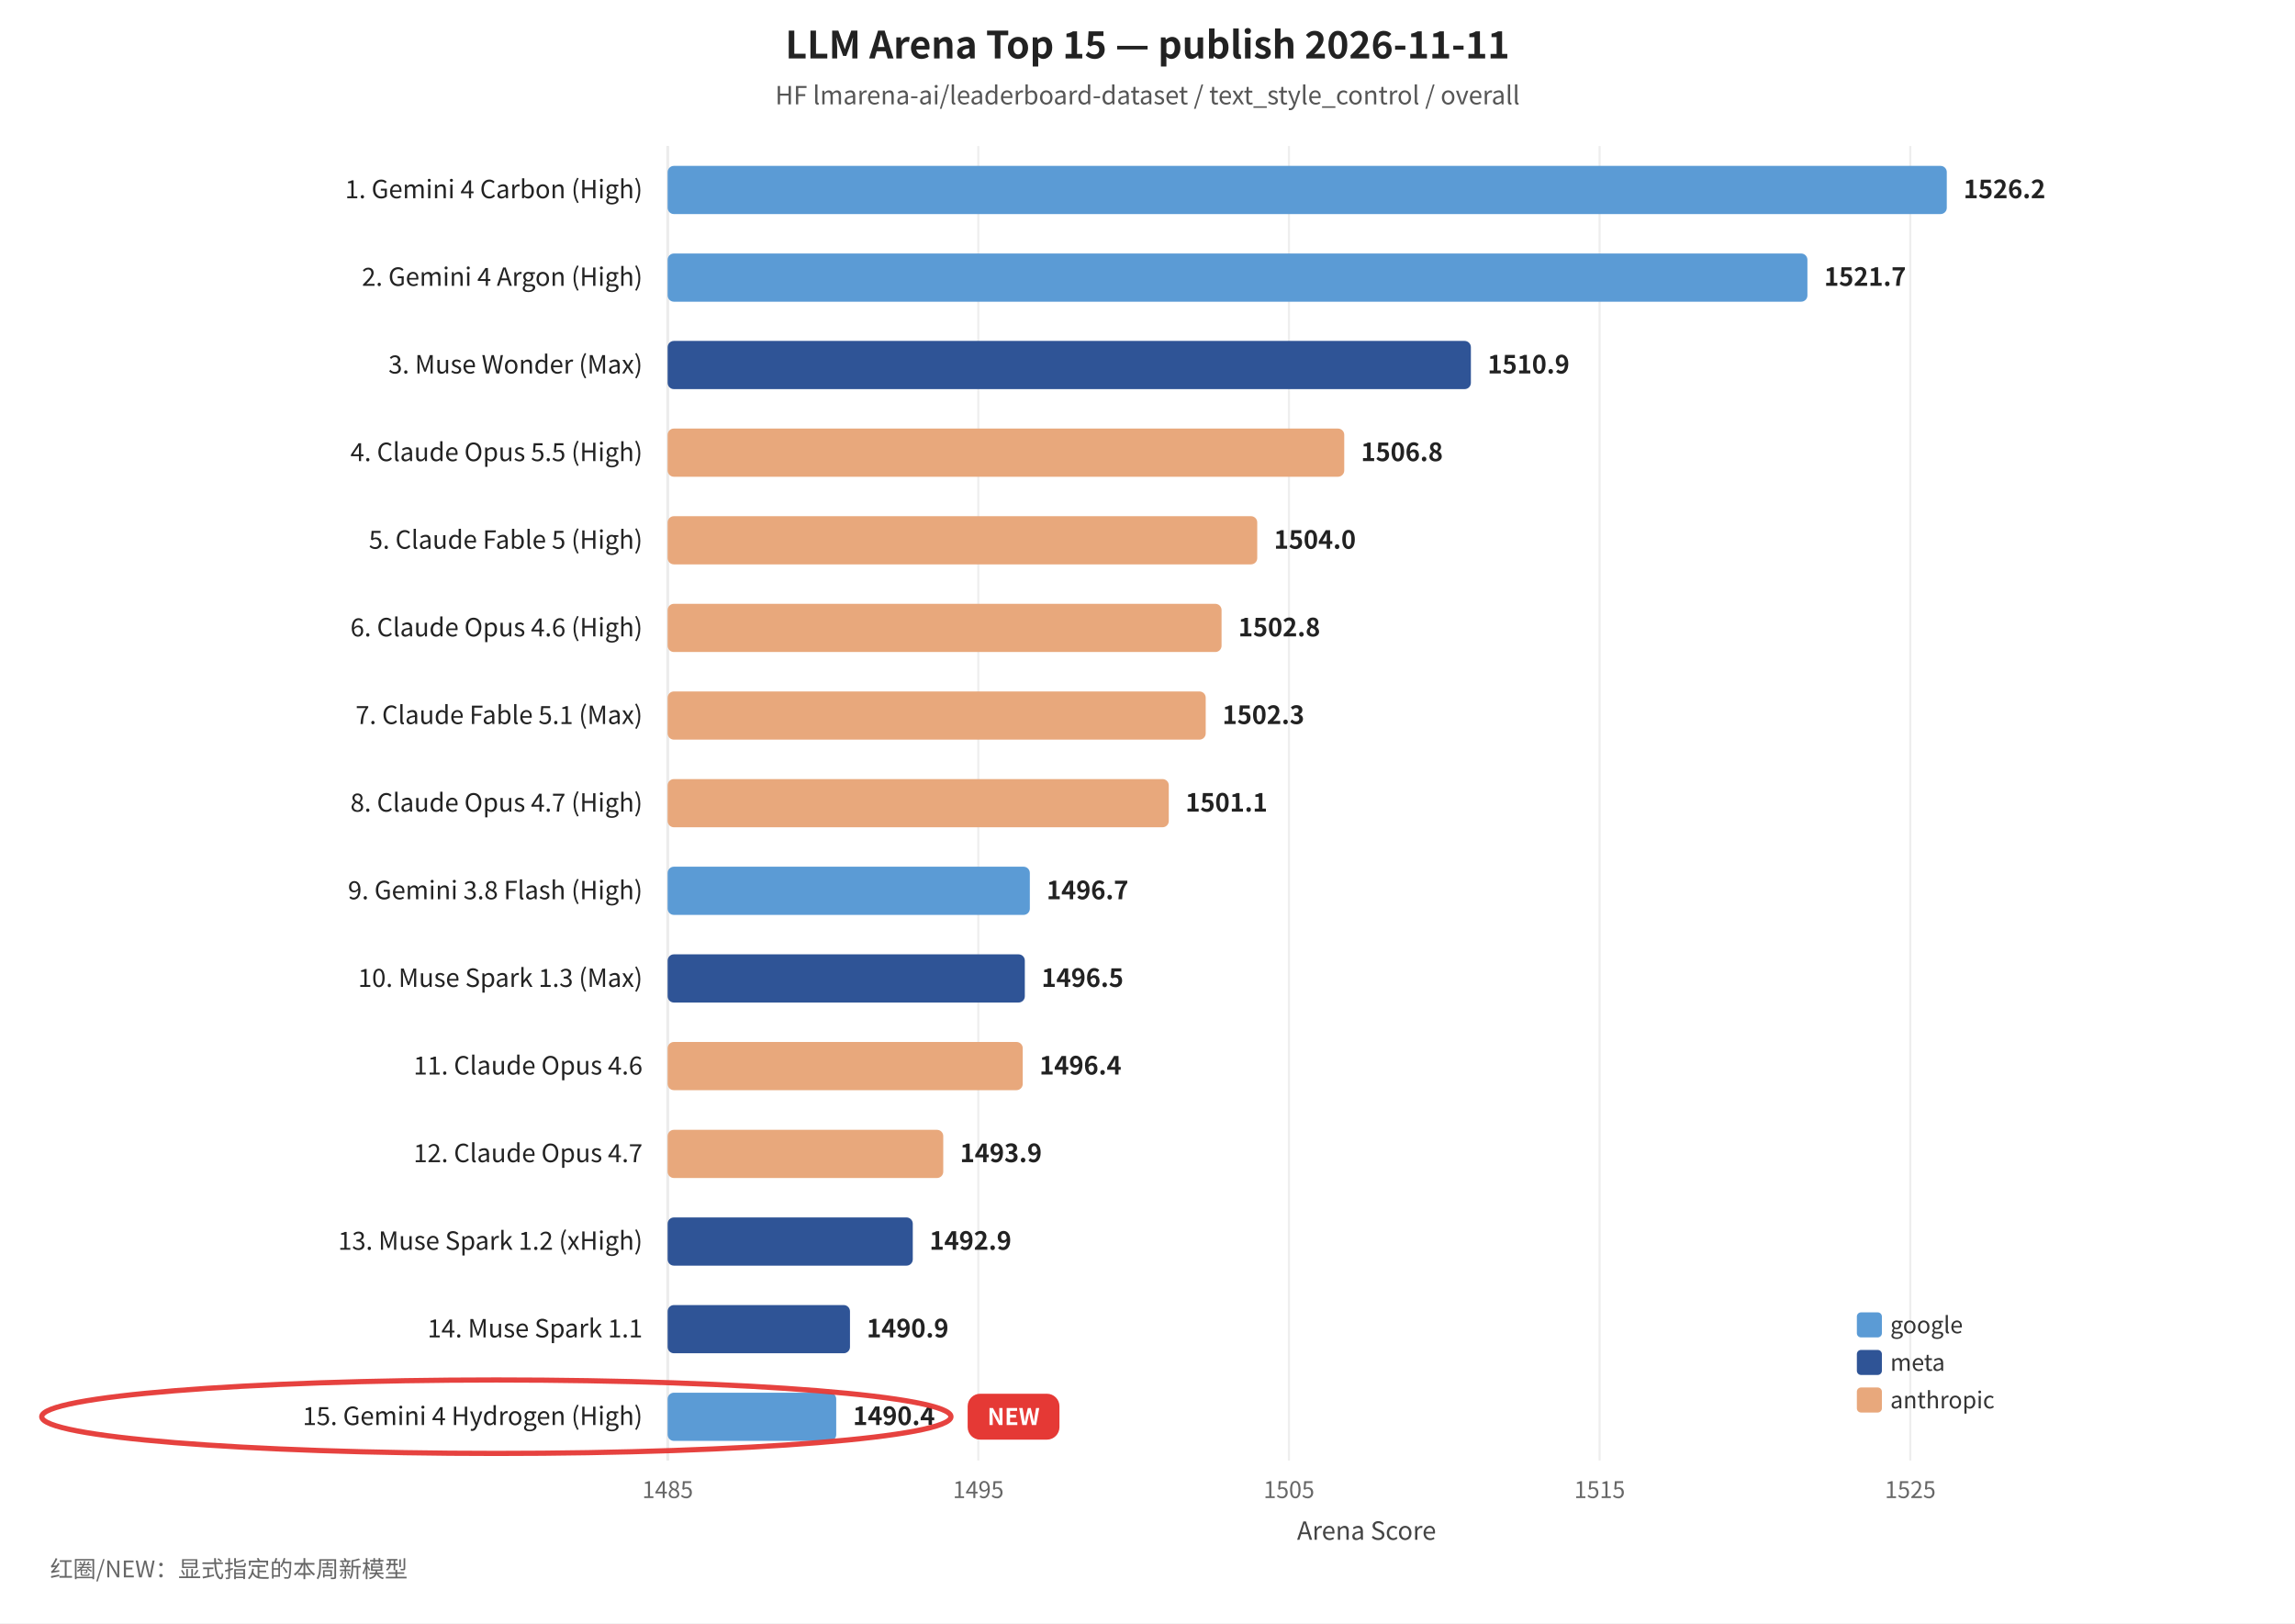
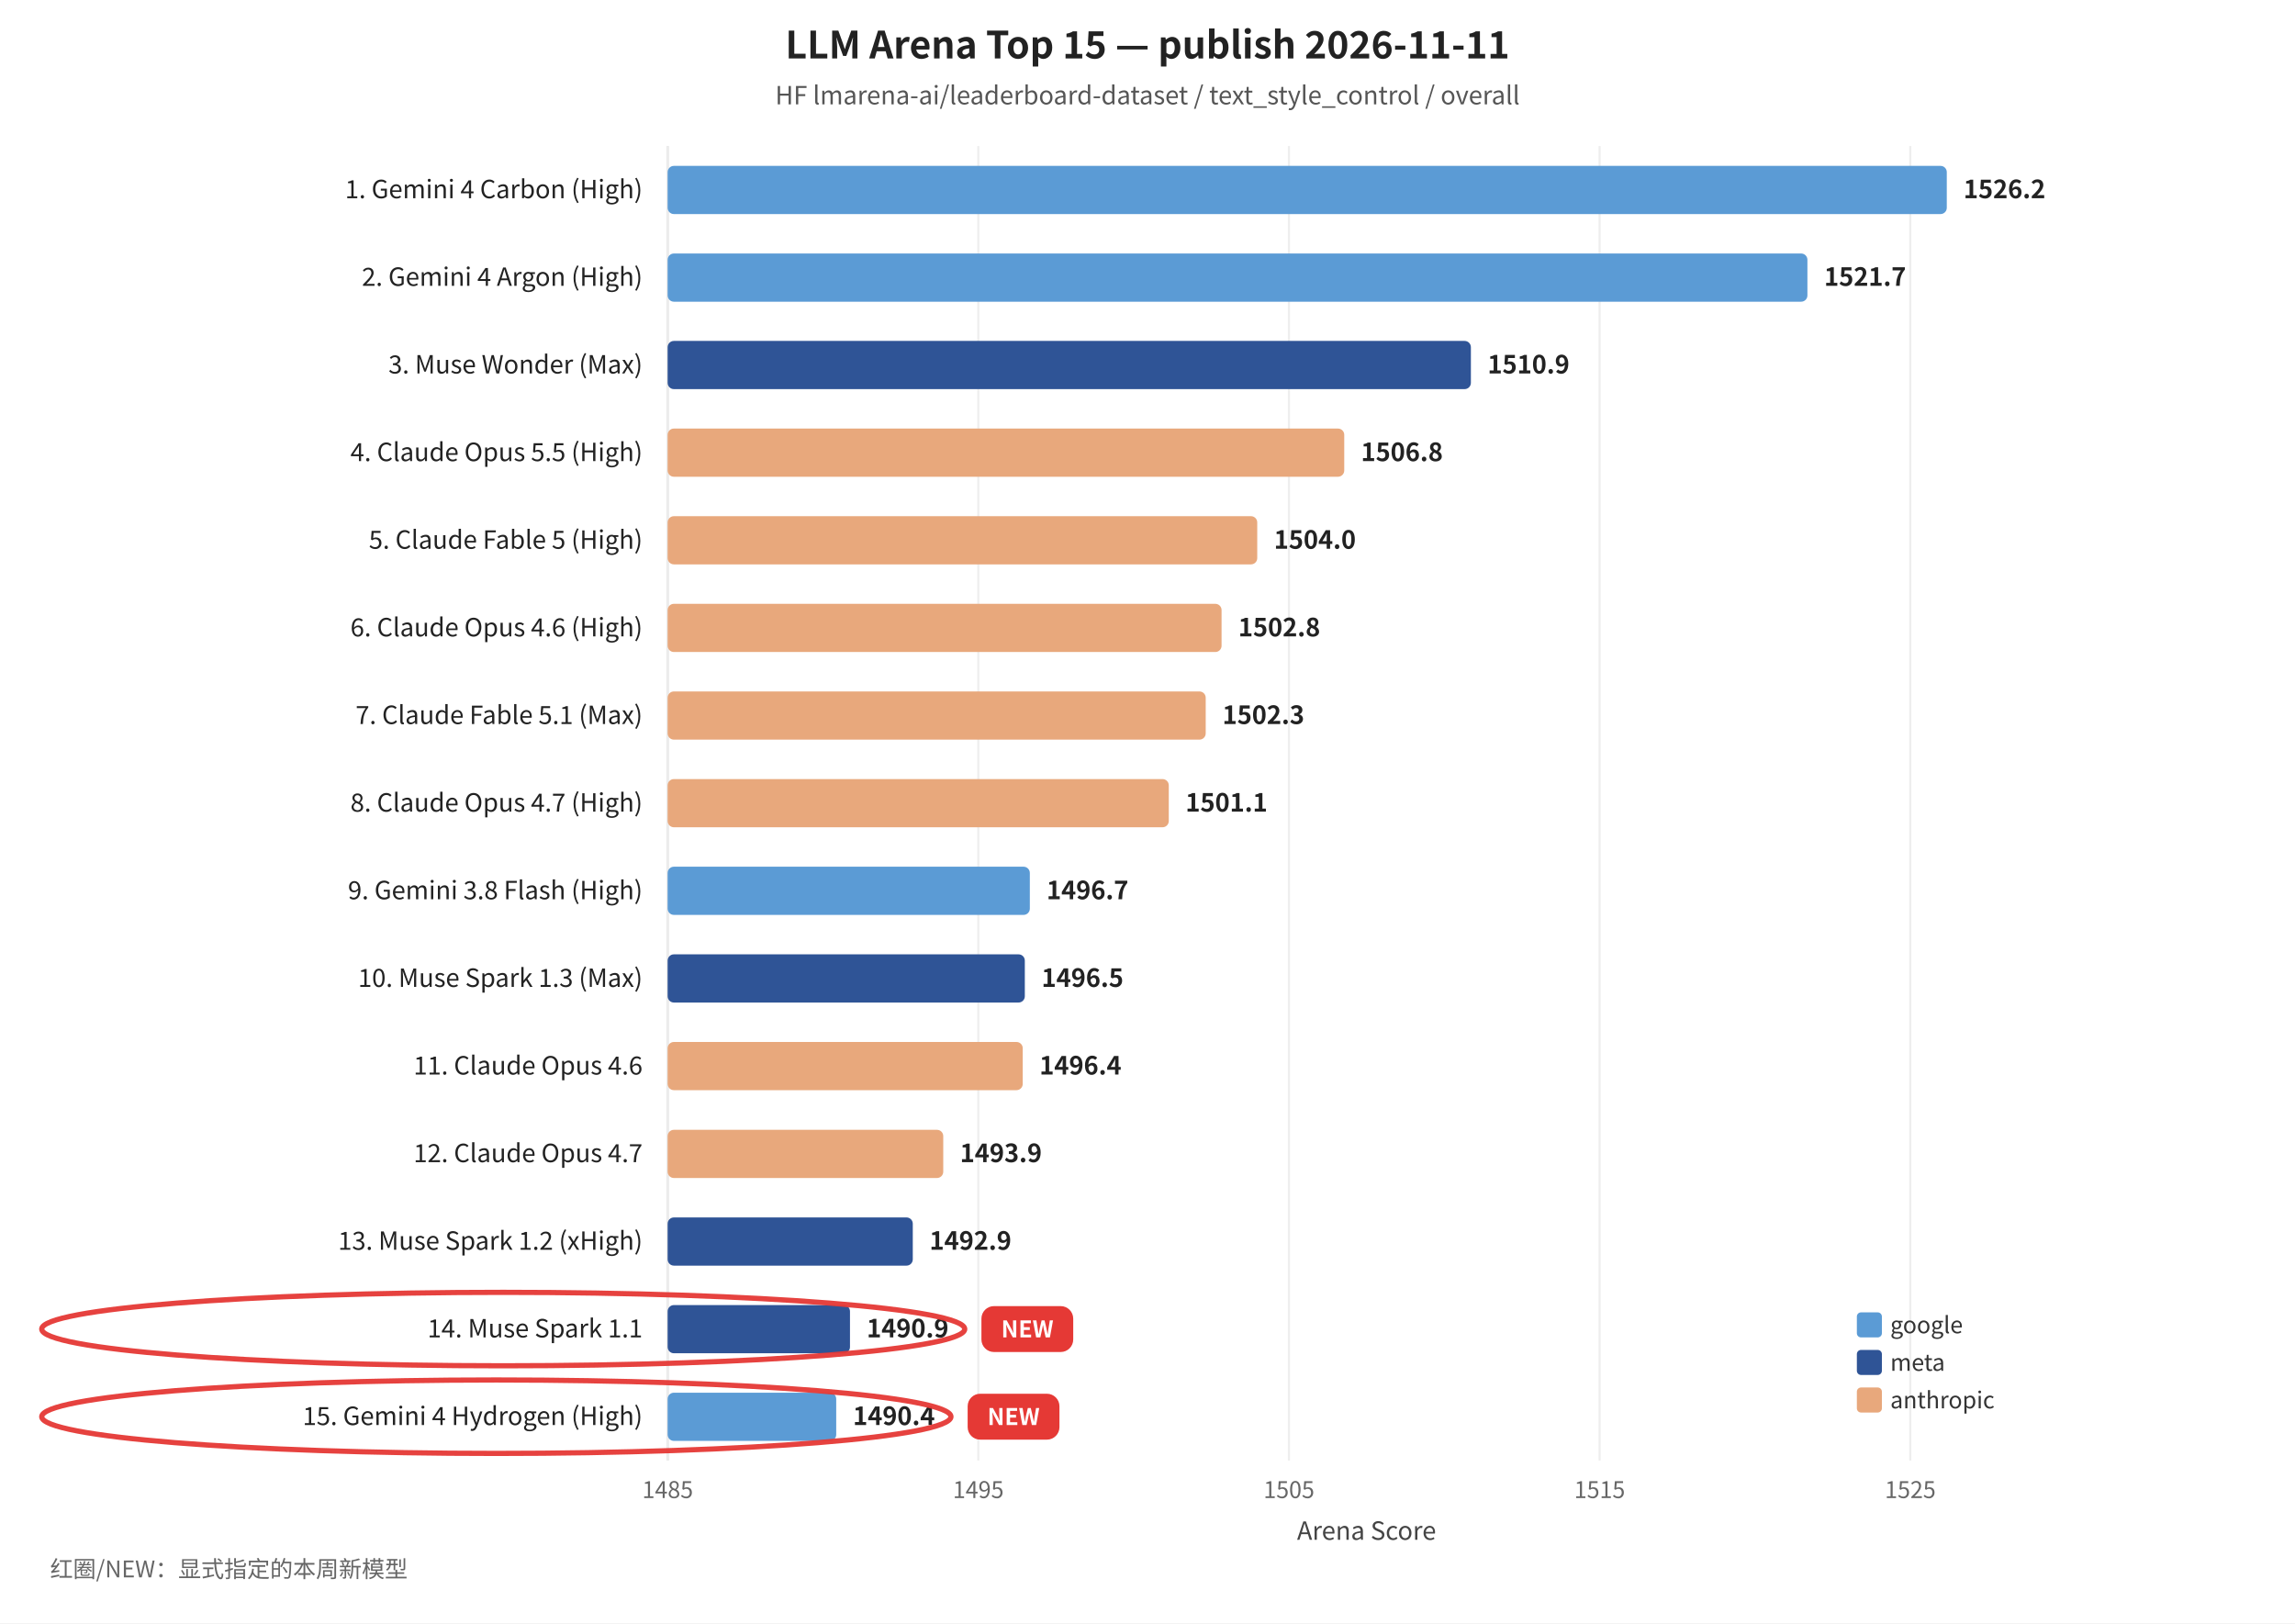
<svg xmlns="http://www.w3.org/2000/svg" width="1100" height="778" viewBox="0 0 1100 778">
  <rect width="100%" height="100%" fill="#ffffff" />
  <text x="550.0" y="28" text-anchor="middle" font-family="Noto Sans CJK SC, Noto Sans CJK, DejaVu Sans, Arial, sans-serif" font-size="18" font-weight="700" fill="#222">LLM Arena Top 15 — publish 2026-11-11</text>
  <text x="550.0" y="50" text-anchor="middle" font-family="Noto Sans CJK SC, Noto Sans CJK, DejaVu Sans, Arial, sans-serif" font-size="12" fill="#555">HF lmarena-ai/leaderboard-dataset / text_style_control / overall</text>
  <line x1="320" y1="70" x2="320" y2="700.0" stroke="#ccc" stroke-width="1" />
  <line x1="320.0" y1="70" x2="320.0" y2="700.0" stroke="#eee" stroke-width="1" />
  <text x="320.0" y="718.0" text-anchor="middle" font-family="Noto Sans CJK SC, Noto Sans CJK, DejaVu Sans, Arial, sans-serif" font-size="11" fill="#666">1485</text>
  <line x1="468.9" y1="70" x2="468.9" y2="700.0" stroke="#eee" stroke-width="1" />
  <text x="468.9" y="718.0" text-anchor="middle" font-family="Noto Sans CJK SC, Noto Sans CJK, DejaVu Sans, Arial, sans-serif" font-size="11" fill="#666">1495</text>
  <line x1="617.8" y1="70" x2="617.8" y2="700.0" stroke="#eee" stroke-width="1" />
  <text x="617.8" y="718.0" text-anchor="middle" font-family="Noto Sans CJK SC, Noto Sans CJK, DejaVu Sans, Arial, sans-serif" font-size="11" fill="#666">1505</text>
  <line x1="766.7" y1="70" x2="766.7" y2="700.0" stroke="#eee" stroke-width="1" />
  <text x="766.7" y="718.0" text-anchor="middle" font-family="Noto Sans CJK SC, Noto Sans CJK, DejaVu Sans, Arial, sans-serif" font-size="11" fill="#666">1515</text>
  <line x1="915.6" y1="70" x2="915.6" y2="700.0" stroke="#eee" stroke-width="1" />
  <text x="915.6" y="718.0" text-anchor="middle" font-family="Noto Sans CJK SC, Noto Sans CJK, DejaVu Sans, Arial, sans-serif" font-size="11" fill="#666">1525</text>
  <text x="655.0" y="738.0" text-anchor="middle" font-family="Noto Sans CJK SC, Noto Sans CJK, DejaVu Sans, Arial, sans-serif" font-size="12" fill="#444">Arena Score</text>
  <text x="308" y="95.0" text-anchor="end" font-family="Noto Sans CJK SC, Noto Sans CJK, DejaVu Sans, Arial, sans-serif" font-size="12" fill="#222">1. Gemini 4 Carbon (High)</text>
  <rect x="320" y="79.5" width="613.1" height="23.1" rx="3" ry="3" fill="#5B9BD5" />
  <text x="941.1" y="95.0" text-anchor="start" font-family="Noto Sans CJK SC, Noto Sans CJK, DejaVu Sans, Arial, sans-serif" font-size="12" font-weight="600" fill="#222">1526.2</text>
  <text x="308" y="137.0" text-anchor="end" font-family="Noto Sans CJK SC, Noto Sans CJK, DejaVu Sans, Arial, sans-serif" font-size="12" fill="#222">2. Gemini 4 Argon (High)</text>
  <rect x="320" y="121.5" width="546.3" height="23.1" rx="3" ry="3" fill="#5B9BD5" />
  <text x="874.3" y="137.0" text-anchor="start" font-family="Noto Sans CJK SC, Noto Sans CJK, DejaVu Sans, Arial, sans-serif" font-size="12" font-weight="600" fill="#222">1521.7</text>
  <text x="308" y="179.0" text-anchor="end" font-family="Noto Sans CJK SC, Noto Sans CJK, DejaVu Sans, Arial, sans-serif" font-size="12" fill="#222">3. Muse Wonder (Max)</text>
  <rect x="320" y="163.4" width="385.0" height="23.1" rx="3" ry="3" fill="#2F5496" />
  <text x="713.0" y="179.0" text-anchor="start" font-family="Noto Sans CJK SC, Noto Sans CJK, DejaVu Sans, Arial, sans-serif" font-size="12" font-weight="600" fill="#222">1510.9</text>
  <text x="308" y="221.0" text-anchor="end" font-family="Noto Sans CJK SC, Noto Sans CJK, DejaVu Sans, Arial, sans-serif" font-size="12" fill="#222">4. Claude Opus 5.5 (High)</text>
  <rect x="320" y="205.4" width="324.3" height="23.1" rx="3" ry="3" fill="#E8A87C" />
  <text x="652.3" y="221.0" text-anchor="start" font-family="Noto Sans CJK SC, Noto Sans CJK, DejaVu Sans, Arial, sans-serif" font-size="12" font-weight="600" fill="#222">1506.8</text>
  <text x="308" y="263.0" text-anchor="end" font-family="Noto Sans CJK SC, Noto Sans CJK, DejaVu Sans, Arial, sans-serif" font-size="12" fill="#222">5. Claude Fable 5 (High)</text>
  <rect x="320" y="247.4" width="282.6" height="23.1" rx="3" ry="3" fill="#E8A87C" />
  <text x="610.6" y="263.0" text-anchor="start" font-family="Noto Sans CJK SC, Noto Sans CJK, DejaVu Sans, Arial, sans-serif" font-size="12" font-weight="600" fill="#222">1504.0</text>
  <text x="308" y="305.0" text-anchor="end" font-family="Noto Sans CJK SC, Noto Sans CJK, DejaVu Sans, Arial, sans-serif" font-size="12" fill="#222">6. Claude Opus 4.6 (High)</text>
  <rect x="320" y="289.4" width="265.5" height="23.1" rx="3" ry="3" fill="#E8A87C" />
  <text x="593.5" y="305.0" text-anchor="start" font-family="Noto Sans CJK SC, Noto Sans CJK, DejaVu Sans, Arial, sans-serif" font-size="12" font-weight="600" fill="#222">1502.8</text>
  <text x="308" y="347.0" text-anchor="end" font-family="Noto Sans CJK SC, Noto Sans CJK, DejaVu Sans, Arial, sans-serif" font-size="12" fill="#222">7. Claude Fable 5.1 (Max)</text>
  <rect x="320" y="331.4" width="257.9" height="23.1" rx="3" ry="3" fill="#E8A87C" />
  <text x="585.9" y="347.0" text-anchor="start" font-family="Noto Sans CJK SC, Noto Sans CJK, DejaVu Sans, Arial, sans-serif" font-size="12" font-weight="600" fill="#222">1502.3</text>
  <text x="308" y="389.0" text-anchor="end" font-family="Noto Sans CJK SC, Noto Sans CJK, DejaVu Sans, Arial, sans-serif" font-size="12" fill="#222">8. Claude Opus 4.7 (High)</text>
  <rect x="320" y="373.4" width="240.2" height="23.1" rx="3" ry="3" fill="#E8A87C" />
  <text x="568.2" y="389.0" text-anchor="start" font-family="Noto Sans CJK SC, Noto Sans CJK, DejaVu Sans, Arial, sans-serif" font-size="12" font-weight="600" fill="#222">1501.1</text>
  <text x="308" y="431.0" text-anchor="end" font-family="Noto Sans CJK SC, Noto Sans CJK, DejaVu Sans, Arial, sans-serif" font-size="12" fill="#222">9. Gemini 3.8 Flash (High)</text>
  <rect x="320" y="415.4" width="173.6" height="23.1" rx="3" ry="3" fill="#5B9BD5" />
  <text x="501.6" y="431.0" text-anchor="start" font-family="Noto Sans CJK SC, Noto Sans CJK, DejaVu Sans, Arial, sans-serif" font-size="12" font-weight="600" fill="#222">1496.7</text>
  <text x="308" y="473.0" text-anchor="end" font-family="Noto Sans CJK SC, Noto Sans CJK, DejaVu Sans, Arial, sans-serif" font-size="12" fill="#222">10. Muse Spark 1.3 (Max)</text>
  <rect x="320" y="457.4" width="171.2" height="23.1" rx="3" ry="3" fill="#2F5496" />
  <text x="499.2" y="473.0" text-anchor="start" font-family="Noto Sans CJK SC, Noto Sans CJK, DejaVu Sans, Arial, sans-serif" font-size="12" font-weight="600" fill="#222">1496.5</text>
  <text x="308" y="515.0" text-anchor="end" font-family="Noto Sans CJK SC, Noto Sans CJK, DejaVu Sans, Arial, sans-serif" font-size="12" fill="#222">11. Claude Opus 4.6</text>
  <rect x="320" y="499.4" width="170.2" height="23.1" rx="3" ry="3" fill="#E8A87C" />
  <text x="498.2" y="515.0" text-anchor="start" font-family="Noto Sans CJK SC, Noto Sans CJK, DejaVu Sans, Arial, sans-serif" font-size="12" font-weight="600" fill="#222">1496.4</text>
  <text x="308" y="557.0" text-anchor="end" font-family="Noto Sans CJK SC, Noto Sans CJK, DejaVu Sans, Arial, sans-serif" font-size="12" fill="#222">12. Claude Opus 4.7</text>
  <rect x="320" y="541.5" width="132.1" height="23.1" rx="3" ry="3" fill="#E8A87C" />
  <text x="460.1" y="557.0" text-anchor="start" font-family="Noto Sans CJK SC, Noto Sans CJK, DejaVu Sans, Arial, sans-serif" font-size="12" font-weight="600" fill="#222">1493.9</text>
  <text x="308" y="599.0" text-anchor="end" font-family="Noto Sans CJK SC, Noto Sans CJK, DejaVu Sans, Arial, sans-serif" font-size="12" fill="#222">13. Muse Spark 1.2 (xHigh)</text>
  <rect x="320" y="583.5" width="117.5" height="23.1" rx="3" ry="3" fill="#2F5496" />
  <text x="445.5" y="599.0" text-anchor="start" font-family="Noto Sans CJK SC, Noto Sans CJK, DejaVu Sans, Arial, sans-serif" font-size="12" font-weight="600" fill="#222">1492.9</text>
  <text x="308" y="641.0" text-anchor="end" font-family="Noto Sans CJK SC, Noto Sans CJK, DejaVu Sans, Arial, sans-serif" font-size="12" fill="#222">14. Muse Spark 1.1</text>
  <rect x="320" y="625.5" width="87.4" height="23.1" rx="3" ry="3" fill="#2F5496" />
  <text x="415.4" y="641.0" text-anchor="start" font-family="Noto Sans CJK SC, Noto Sans CJK, DejaVu Sans, Arial, sans-serif" font-size="12" font-weight="600" fill="#222">1490.9</text>
+   <ellipse cx="241.2" cy="637.0" rx="221.2" ry="17.6" fill="none" stroke="#E53935" stroke-width="2.5" opacity="0.95" />
+   <rect x="470.4" y="626.0" width="44" height="22" rx="6" ry="6" fill="#E53935" />
+   <text x="492.4" y="641.0" text-anchor="middle" font-family="Noto Sans CJK SC, Noto Sans CJK, DejaVu Sans, Arial, sans-serif" font-size="11" font-weight="700" fill="#fff">NEW</text>
  <text x="308" y="683.0" text-anchor="end" font-family="Noto Sans CJK SC, Noto Sans CJK, DejaVu Sans, Arial, sans-serif" font-size="12" fill="#222">15. Gemini 4 Hydrogen (High)</text>
  <rect x="320" y="667.5" width="80.8" height="23.1" rx="3" ry="3" fill="#5B9BD5" />
  <text x="408.8" y="683.0" text-anchor="start" font-family="Noto Sans CJK SC, Noto Sans CJK, DejaVu Sans, Arial, sans-serif" font-size="12" font-weight="600" fill="#222">1490.4</text>
  <ellipse cx="237.9" cy="679.0" rx="217.9" ry="17.6" fill="none" stroke="#E53935" stroke-width="2.5" opacity="0.95" />
  <rect x="463.8" y="668.0" width="44" height="22" rx="6" ry="6" fill="#E53935" />
  <text x="485.8" y="683.0" text-anchor="middle" font-family="Noto Sans CJK SC, Noto Sans CJK, DejaVu Sans, Arial, sans-serif" font-size="11" font-weight="700" fill="#fff">NEW</text>
  <rect x="890" y="629.0" width="12" height="12" rx="2" fill="#5B9BD5" />
  <text x="906" y="639.0" font-family="Noto Sans CJK SC, Noto Sans CJK, DejaVu Sans, Arial, sans-serif" font-size="11" fill="#333">google</text>
  <rect x="890" y="647.0" width="12" height="12" rx="2" fill="#2F5496" />
  <text x="906" y="657.0" font-family="Noto Sans CJK SC, Noto Sans CJK, DejaVu Sans, Arial, sans-serif" font-size="11" fill="#333">meta</text>
  <rect x="890" y="665.0" width="12" height="12" rx="2" fill="#E8A87C" />
  <text x="906" y="675.0" font-family="Noto Sans CJK SC, Noto Sans CJK, DejaVu Sans, Arial, sans-serif" font-size="11" fill="#333">anthropic</text>
  <text x="24" y="756" font-family="Noto Sans CJK SC, Noto Sans CJK, DejaVu Sans, Arial, sans-serif" font-size="11" fill="#666">红圈/NEW：显式指定的本周新模型</text>
</svg>
